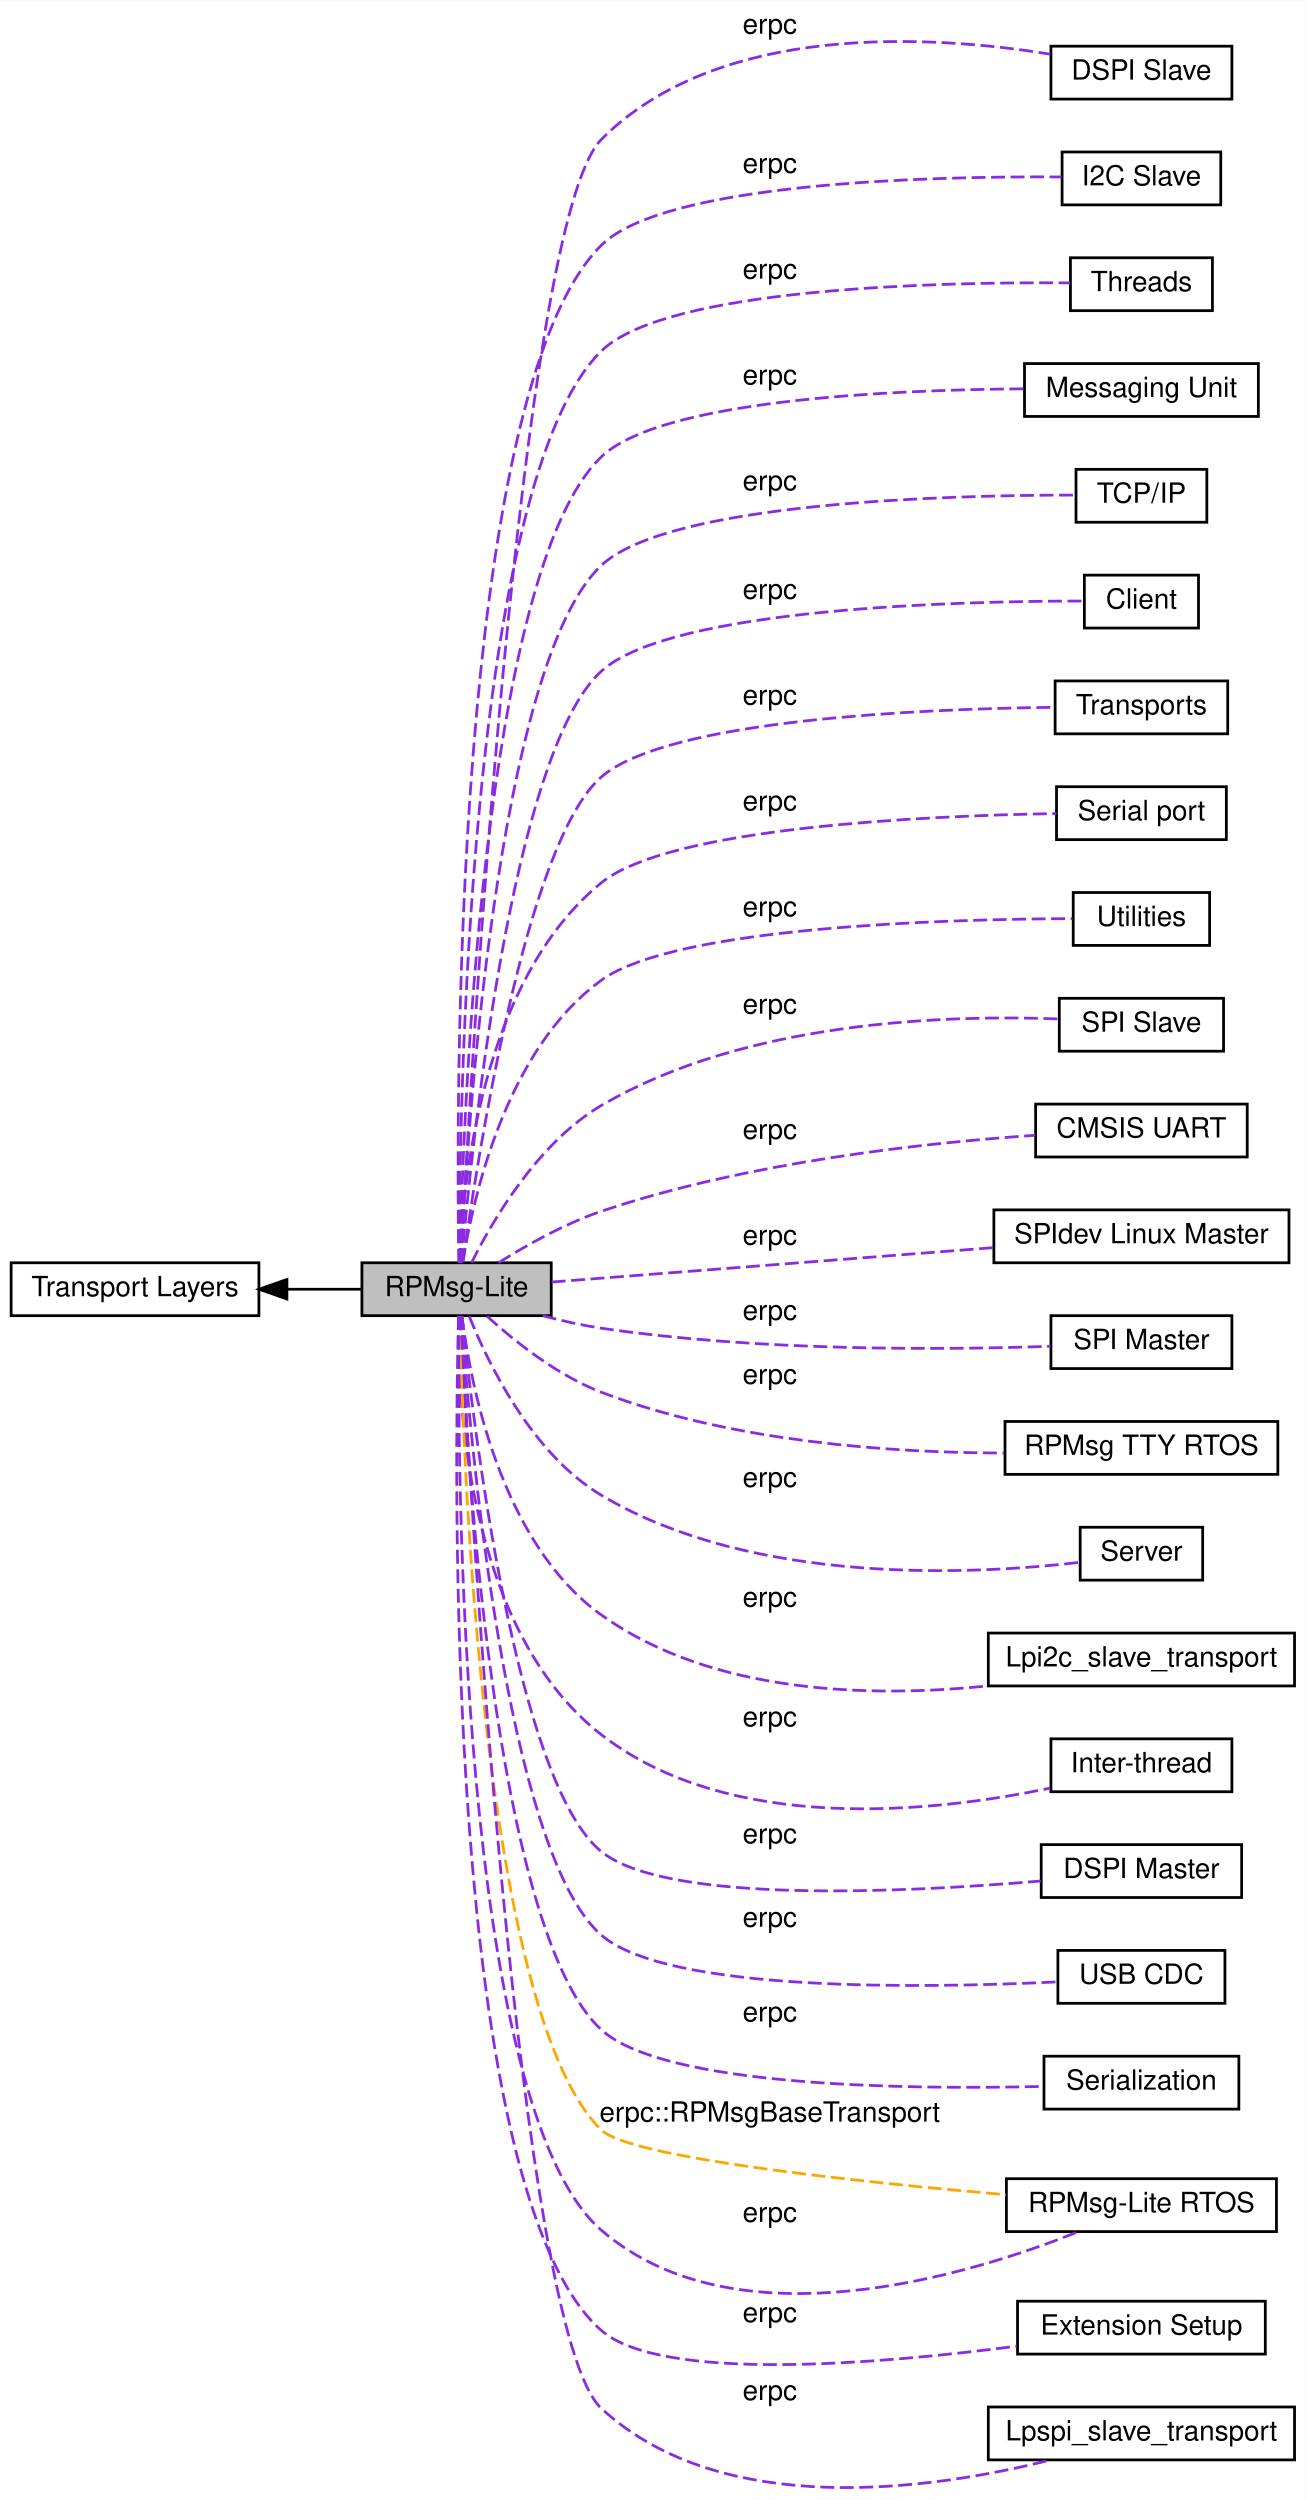
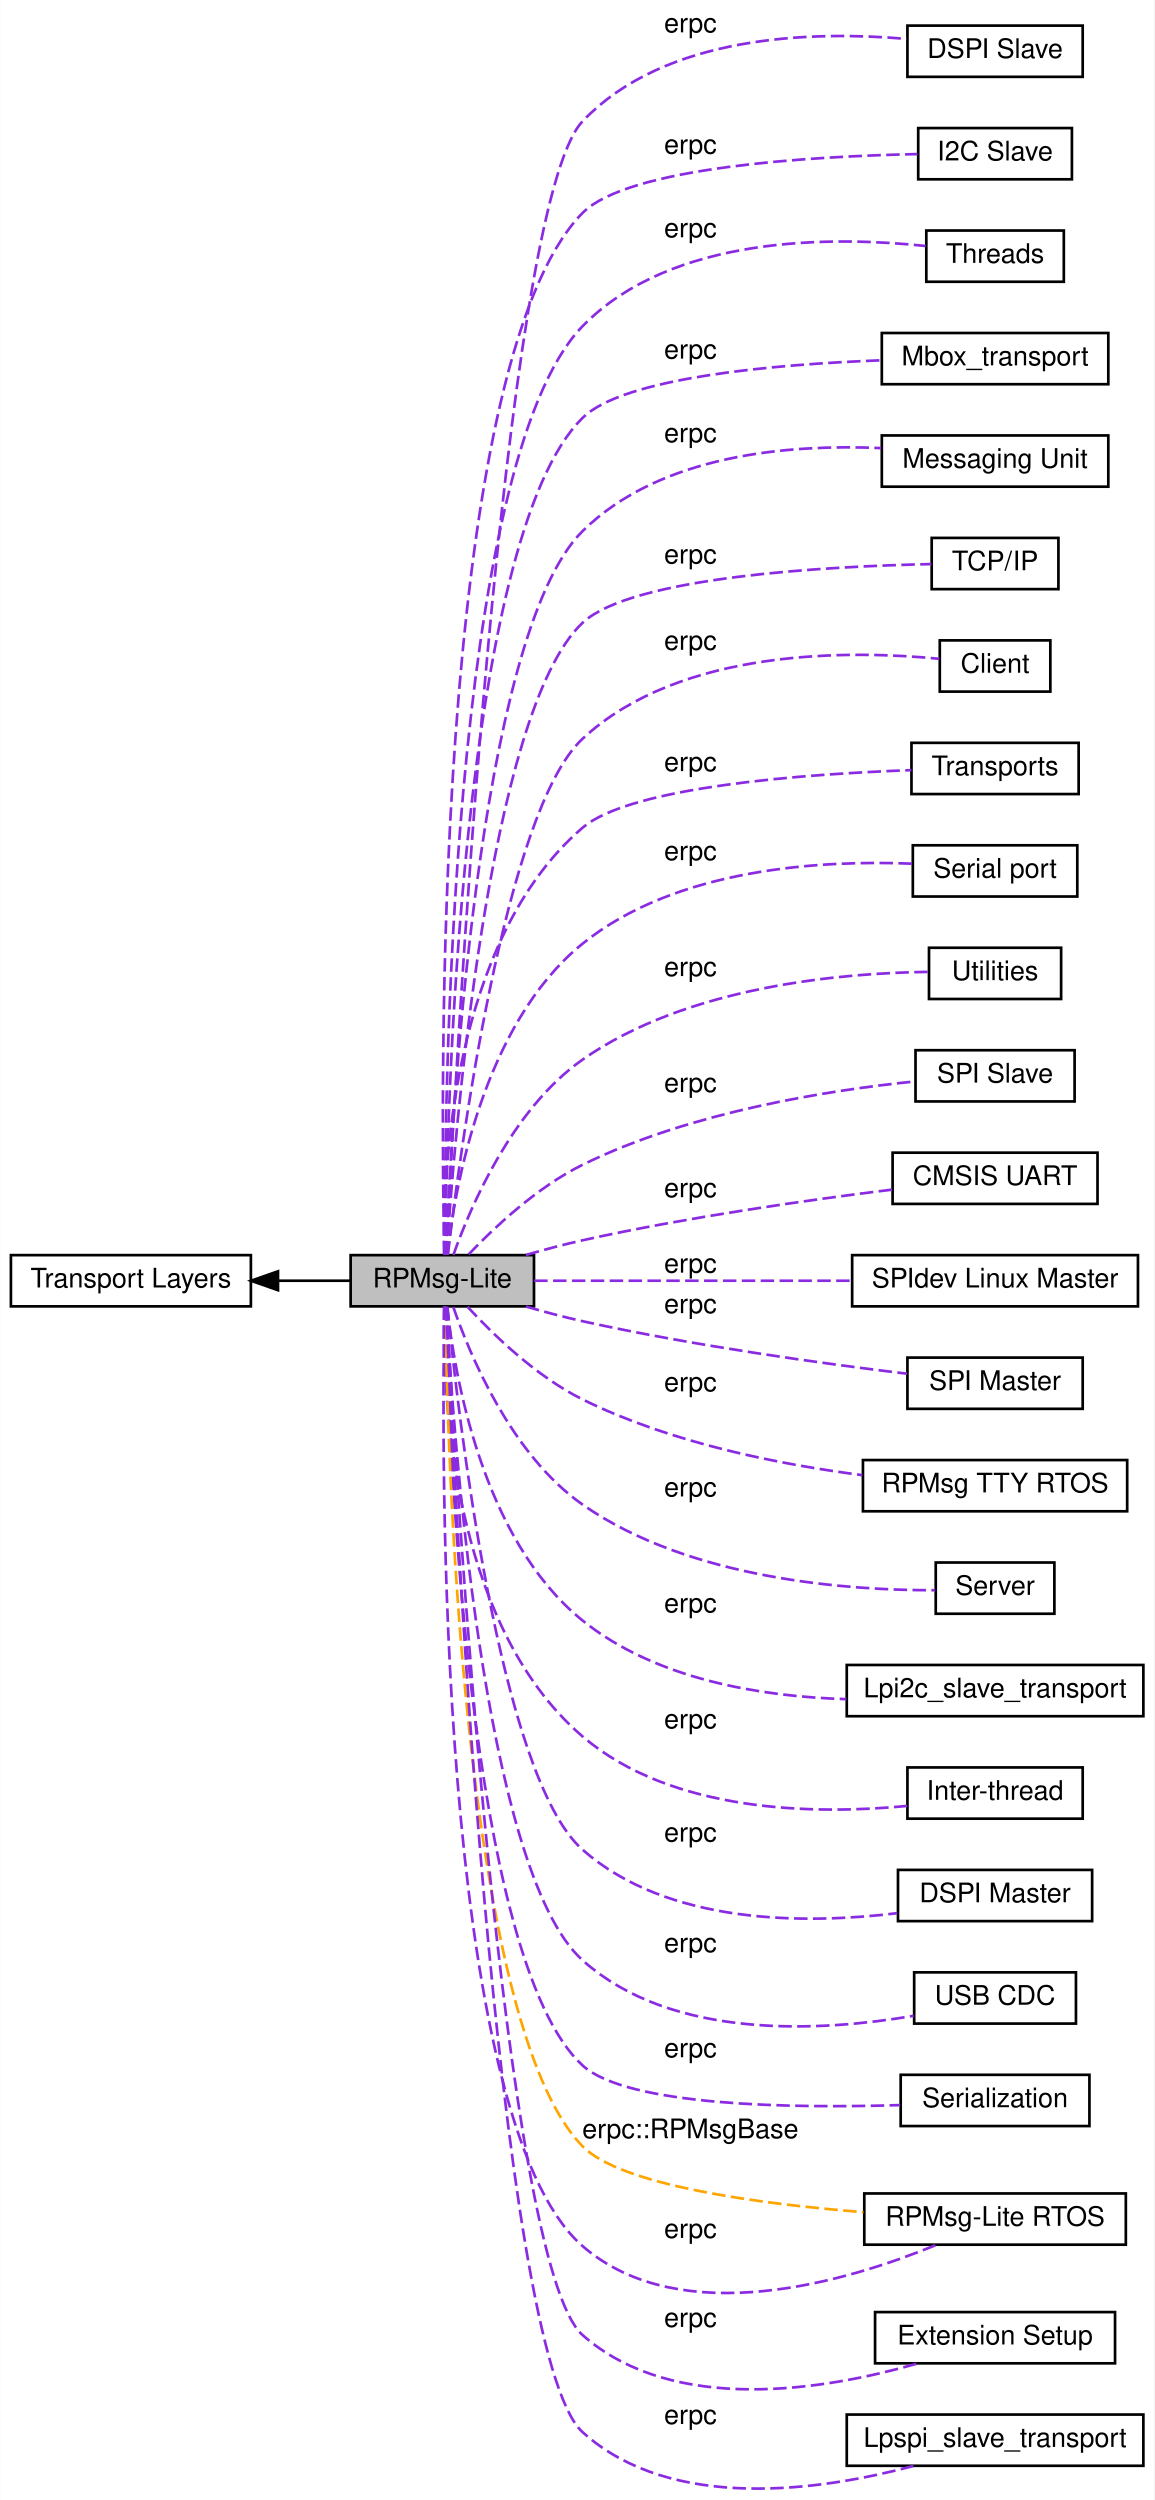
- <svg xmlns="http://www.w3.org/2000/svg" xmlns:xlink="http://www.w3.org/1999/xlink" width="469pt" height="898pt" viewBox="0.00 0.00 469.00 897.82">
-   <g id="graph0" class="graph" transform="scale(1 1) rotate(0) translate(4 893.816)">
-     <polygon fill="white" stroke="none" points="-4,4 -4,-893.816 465,-893.816 465,4 -4,4" />
+ <svg xmlns="http://www.w3.org/2000/svg" xmlns:xlink="http://www.w3.org/1999/xlink" width="428pt" height="927pt" viewBox="0.00 0.00 428.00 927.19">
+   <g id="graph0" class="graph" transform="scale(1 1) rotate(0) translate(4 923.188)">
+     <polygon fill="white" stroke="none" points="-4,4 -4,-923.188 424,-923.188 424,4 -4,4" />
    <g id="node1" class="node">
      <g id="a_node1">
        <a xlink:href="group__transports.html" target="_top" xlink:title="Transport layer classes. ">
-           <polygon fill="white" stroke="black" points="0,-421.316 0,-440.316 89,-440.316 89,-421.316 0,-421.316" />
-           <text text-anchor="middle" x="44.5" y="-428.316" font-family="Helvetica,sans-Serif" font-size="10.00">Transport Layers</text>
-         </a>
-       </g>
-     </g>
-     <g id="node23" class="node">
-       <polygon fill="#bfbfbf" stroke="black" points="126,-421.316 126,-440.316 194,-440.316 194,-421.316 126,-421.316" />
-       <text text-anchor="middle" x="160" y="-428.316" font-family="Helvetica,sans-Serif" font-size="10.00">RPMsg-Lite</text>
+           <polygon fill="white" stroke="black" points="0,-438.688 0,-457.688 89,-457.688 89,-438.688 0,-438.688" />
+           <text text-anchor="middle" x="44.5" y="-445.688" font-family="Helvetica,sans-Serif" font-size="10.00">Transport Layers</text>
+         </a>
+       </g>
+     </g>
+     <g id="node24" class="node">
+       <polygon fill="#bfbfbf" stroke="black" points="126,-438.688 126,-457.688 194,-457.688 194,-438.688 126,-438.688" />
+       <text text-anchor="middle" x="160" y="-445.688" font-family="Helvetica,sans-Serif" font-size="10.00">RPMsg-Lite</text>
    </g>
    <g id="edge1" class="edge">
-       <path fill="none" stroke="black" d="M99.253,-430.816C108.367,-430.816 117.585,-430.816 125.961,-430.816" />
-       <polygon fill="black" stroke="black" points="99.058,-427.316 89.058,-430.816 99.057,-434.316 99.058,-427.316" />
+       <path fill="none" stroke="black" d="M99.253,-448.188C108.367,-448.188 117.585,-448.188 125.961,-448.188" />
+       <polygon fill="black" stroke="black" points="99.058,-444.688 89.058,-448.188 99.057,-451.688 99.058,-444.688" />
    </g>
    <g id="node2" class="node">
      <g id="a_node2">
        <a xlink:href="group__dspi__slave__transport.html" target="_top" xlink:title="MCUXpressoSDK DSPI slave driver transport. ">
-           <polygon fill="white" stroke="black" points="373.5,-858.316 373.5,-877.316 438.5,-877.316 438.5,-858.316 373.5,-858.316" />
-           <text text-anchor="middle" x="406" y="-865.316" font-family="Helvetica,sans-Serif" font-size="10.00">DSPI Slave</text>
+           <polygon fill="white" stroke="black" points="332.5,-894.688 332.5,-913.688 397.5,-913.688 397.5,-894.688 332.5,-894.688" />
+           <text text-anchor="middle" x="365" y="-901.688" font-family="Helvetica,sans-Serif" font-size="10.00">DSPI Slave</text>
        </a>
      </g>
    </g>
    <g id="node3" class="node">
      <g id="a_node3">
        <a xlink:href="group__i2c__slave__transport.html" target="_top" xlink:title="MCUXpressoSDK I2C slave driver transport. ">
-           <polygon fill="white" stroke="black" points="377.5,-820.316 377.5,-839.316 434.5,-839.316 434.5,-820.316 377.5,-820.316" />
-           <text text-anchor="middle" x="406" y="-827.316" font-family="Helvetica,sans-Serif" font-size="10.00">I2C Slave</text>
+           <polygon fill="white" stroke="black" points="336.5,-856.688 336.5,-875.688 393.5,-875.688 393.5,-856.688 336.5,-856.688" />
+           <text text-anchor="middle" x="365" y="-863.688" font-family="Helvetica,sans-Serif" font-size="10.00">I2C Slave</text>
        </a>
      </g>
    </g>
    <g id="node4" class="node">
      <g id="a_node4">
        <a xlink:href="group__port__threads.html" target="_top" xlink:title="Threading model. ">
-           <polygon fill="white" stroke="black" points="380.5,-782.316 380.5,-801.316 431.5,-801.316 431.5,-782.316 380.5,-782.316" />
-           <text text-anchor="middle" x="406" y="-789.316" font-family="Helvetica,sans-Serif" font-size="10.00">Threads</text>
+           <polygon fill="white" stroke="black" points="339.5,-818.688 339.5,-837.688 390.5,-837.688 390.5,-818.688 339.5,-818.688" />
+           <text text-anchor="middle" x="365" y="-825.688" font-family="Helvetica,sans-Serif" font-size="10.00">Threads</text>
        </a>
      </g>
    </g>
    <g id="node5" class="node">
      <g id="a_node5">
-         <a xlink:href="group__mu__transport.html" target="_top" xlink:title="Messaging Unit transport. ">
-           <polygon fill="white" stroke="black" points="364,-744.316 364,-763.316 448,-763.316 448,-744.316 364,-744.316" />
-           <text text-anchor="middle" x="406" y="-751.316" font-family="Helvetica,sans-Serif" font-size="10.00">Messaging Unit</text>
+         <a xlink:href="group__mbox__transport.html" target="_top" xlink:title="Mbox_transport">
+           <polygon fill="white" stroke="black" points="323,-780.688 323,-799.688 407,-799.688 407,-780.688 323,-780.688" />
+           <text text-anchor="middle" x="365" y="-787.688" font-family="Helvetica,sans-Serif" font-size="10.00">Mbox_transport</text>
        </a>
      </g>
    </g>
    <g id="node6" class="node">
      <g id="a_node6">
-         <a xlink:href="group__tcp__transport.html" target="_top" xlink:title="Simple TCP/IP transport. ">
-           <polygon fill="white" stroke="black" points="382.5,-706.316 382.5,-725.316 429.5,-725.316 429.5,-706.316 382.5,-706.316" />
-           <text text-anchor="middle" x="406" y="-713.316" font-family="Helvetica,sans-Serif" font-size="10.00">TCP/IP</text>
+         <a xlink:href="group__mu__transport.html" target="_top" xlink:title="Messaging Unit transport. ">
+           <polygon fill="white" stroke="black" points="323,-742.688 323,-761.688 407,-761.688 407,-742.688 323,-742.688" />
+           <text text-anchor="middle" x="365" y="-749.688" font-family="Helvetica,sans-Serif" font-size="10.00">Messaging Unit</text>
        </a>
      </g>
    </g>
    <g id="node7" class="node">
      <g id="a_node7">
-         <a xlink:href="group__infra__client.html" target="_top" xlink:title="Client classes. ">
-           <polygon fill="white" stroke="black" points="385.5,-668.316 385.5,-687.316 426.5,-687.316 426.5,-668.316 385.5,-668.316" />
-           <text text-anchor="middle" x="406" y="-675.316" font-family="Helvetica,sans-Serif" font-size="10.00">Client</text>
+         <a xlink:href="group__tcp__transport.html" target="_top" xlink:title="Simple TCP/IP transport. ">
+           <polygon fill="white" stroke="black" points="341.5,-704.688 341.5,-723.688 388.5,-723.688 388.5,-704.688 341.5,-704.688" />
+           <text text-anchor="middle" x="365" y="-711.688" font-family="Helvetica,sans-Serif" font-size="10.00">TCP/IP</text>
        </a>
      </g>
    </g>
    <g id="node8" class="node">
      <g id="a_node8">
-         <a xlink:href="group__infra__transport.html" target="_top" xlink:title="Superclasses for building transports. ">
-           <polygon fill="white" stroke="black" points="375,-630.316 375,-649.316 437,-649.316 437,-630.316 375,-630.316" />
-           <text text-anchor="middle" x="406" y="-637.316" font-family="Helvetica,sans-Serif" font-size="10.00">Transports</text>
+         <a xlink:href="group__infra__client.html" target="_top" xlink:title="Client classes. ">
+           <polygon fill="white" stroke="black" points="344.5,-666.688 344.5,-685.688 385.5,-685.688 385.5,-666.688 344.5,-666.688" />
+           <text text-anchor="middle" x="365" y="-673.688" font-family="Helvetica,sans-Serif" font-size="10.00">Client</text>
        </a>
      </g>
    </g>
    <g id="node9" class="node">
      <g id="a_node9">
-         <a xlink:href="group__serial__transport.html" target="_top" xlink:title="POSIX and Win32 serial port transport. ">
-           <polygon fill="white" stroke="black" points="375.5,-592.316 375.5,-611.316 436.5,-611.316 436.5,-592.316 375.5,-592.316" />
-           <text text-anchor="middle" x="406" y="-599.316" font-family="Helvetica,sans-Serif" font-size="10.00">Serial port</text>
+         <a xlink:href="group__infra__transport.html" target="_top" xlink:title="Superclasses for building transports. ">
+           <polygon fill="white" stroke="black" points="334,-628.688 334,-647.688 396,-647.688 396,-628.688 334,-628.688" />
+           <text text-anchor="middle" x="365" y="-635.688" font-family="Helvetica,sans-Serif" font-size="10.00">Transports</text>
        </a>
      </g>
    </g>
    <g id="node10" class="node">
      <g id="a_node10">
-         <a xlink:href="group__infra__utility.html" target="_top" xlink:title="Utility code used by the infrastructure. ">
-           <polygon fill="white" stroke="black" points="381.5,-554.316 381.5,-573.316 430.5,-573.316 430.5,-554.316 381.5,-554.316" />
-           <text text-anchor="middle" x="406" y="-561.316" font-family="Helvetica,sans-Serif" font-size="10.00">Utilities</text>
+         <a xlink:href="group__serial__transport.html" target="_top" xlink:title="POSIX and Win32 serial port transport. ">
+           <polygon fill="white" stroke="black" points="334.5,-590.688 334.5,-609.688 395.5,-609.688 395.5,-590.688 334.5,-590.688" />
+           <text text-anchor="middle" x="365" y="-597.688" font-family="Helvetica,sans-Serif" font-size="10.00">Serial port</text>
        </a>
      </g>
    </g>
    <g id="node11" class="node">
      <g id="a_node11">
-         <a xlink:href="group__spi__slave__transport.html" target="_top" xlink:title="MCUXpressoSDK SPI slave driver transport. ">
-           <polygon fill="white" stroke="black" points="376.5,-516.316 376.5,-535.316 435.5,-535.316 435.5,-516.316 376.5,-516.316" />
-           <text text-anchor="middle" x="406" y="-523.316" font-family="Helvetica,sans-Serif" font-size="10.00">SPI Slave</text>
+         <a xlink:href="group__infra__utility.html" target="_top" xlink:title="Utility code used by the infrastructure. ">
+           <polygon fill="white" stroke="black" points="340.5,-552.688 340.5,-571.688 389.5,-571.688 389.5,-552.688 340.5,-552.688" />
+           <text text-anchor="middle" x="365" y="-559.688" font-family="Helvetica,sans-Serif" font-size="10.00">Utilities</text>
        </a>
      </g>
    </g>
    <g id="node12" class="node">
      <g id="a_node12">
-         <a xlink:href="group__uart__transport.html" target="_top" xlink:title="CMSIS UART driver transport. ">
-           <polygon fill="white" stroke="black" points="368,-478.316 368,-497.316 444,-497.316 444,-478.316 368,-478.316" />
-           <text text-anchor="middle" x="406" y="-485.316" font-family="Helvetica,sans-Serif" font-size="10.00">CMSIS UART</text>
+         <a xlink:href="group__spi__slave__transport.html" target="_top" xlink:title="MCUXpressoSDK SPI slave driver transport. ">
+           <polygon fill="white" stroke="black" points="335.5,-514.688 335.5,-533.688 394.5,-533.688 394.5,-514.688 335.5,-514.688" />
+           <text text-anchor="middle" x="365" y="-521.688" font-family="Helvetica,sans-Serif" font-size="10.00">SPI Slave</text>
        </a>
      </g>
    </g>
    <g id="node13" class="node">
      <g id="a_node13">
-         <a xlink:href="group__spidev__master__transport.html" target="_top" xlink:title="SPIdev Linux transport. ">
-           <polygon fill="white" stroke="black" points="353,-440.316 353,-459.316 459,-459.316 459,-440.316 353,-440.316" />
-           <text text-anchor="middle" x="406" y="-447.316" font-family="Helvetica,sans-Serif" font-size="10.00">SPIdev Linux Master</text>
+         <a xlink:href="group__uart__transport.html" target="_top" xlink:title="CMSIS UART driver transport. ">
+           <polygon fill="white" stroke="black" points="327,-476.688 327,-495.688 403,-495.688 403,-476.688 327,-476.688" />
+           <text text-anchor="middle" x="365" y="-483.688" font-family="Helvetica,sans-Serif" font-size="10.00">CMSIS UART</text>
        </a>
      </g>
    </g>
    <g id="node14" class="node">
      <g id="a_node14">
-         <a xlink:href="group__spi__master__transport.html" target="_top" xlink:title="MCUXpressoSDK SPI master driver transport. ">
-           <polygon fill="white" stroke="black" points="373.5,-402.316 373.5,-421.316 438.5,-421.316 438.5,-402.316 373.5,-402.316" />
-           <text text-anchor="middle" x="406" y="-409.316" font-family="Helvetica,sans-Serif" font-size="10.00">SPI Master</text>
+         <a xlink:href="group__spidev__master__transport.html" target="_top" xlink:title="SPIdev Linux transport. ">
+           <polygon fill="white" stroke="black" points="312,-438.688 312,-457.688 418,-457.688 418,-438.688 312,-438.688" />
+           <text text-anchor="middle" x="365" y="-445.688" font-family="Helvetica,sans-Serif" font-size="10.00">SPIdev Linux Master</text>
        </a>
      </g>
    </g>
    <g id="node15" class="node">
      <g id="a_node15">
-         <a xlink:href="group__rpmsg__tty__rtos__transport.html" target="_top" xlink:title="RPMsg TTY RTOS transport. ">
-           <polygon fill="white" stroke="black" points="357,-364.316 357,-383.316 455,-383.316 455,-364.316 357,-364.316" />
-           <text text-anchor="middle" x="406" y="-371.316" font-family="Helvetica,sans-Serif" font-size="10.00">RPMsg TTY RTOS</text>
+         <a xlink:href="group__spi__master__transport.html" target="_top" xlink:title="MCUXpressoSDK SPI master driver transport. ">
+           <polygon fill="white" stroke="black" points="332.5,-400.688 332.5,-419.688 397.5,-419.688 397.5,-400.688 332.5,-400.688" />
+           <text text-anchor="middle" x="365" y="-407.688" font-family="Helvetica,sans-Serif" font-size="10.00">SPI Master</text>
        </a>
      </g>
    </g>
    <g id="node16" class="node">
      <g id="a_node16">
-         <a xlink:href="group__infra__server.html" target="_top" xlink:title="Server classes. ">
-           <polygon fill="white" stroke="black" points="384,-326.316 384,-345.316 428,-345.316 428,-326.316 384,-326.316" />
-           <text text-anchor="middle" x="406" y="-333.316" font-family="Helvetica,sans-Serif" font-size="10.00">Server</text>
+         <a xlink:href="group__rpmsg__tty__rtos__transport.html" target="_top" xlink:title="RPMsg TTY RTOS transport. ">
+           <polygon fill="white" stroke="black" points="316,-362.688 316,-381.688 414,-381.688 414,-362.688 316,-362.688" />
+           <text text-anchor="middle" x="365" y="-369.688" font-family="Helvetica,sans-Serif" font-size="10.00">RPMsg TTY RTOS</text>
        </a>
      </g>
    </g>
    <g id="node17" class="node">
      <g id="a_node17">
-         <a xlink:href="group__lpi2c__slave__transport.html" target="_top" xlink:title="Lpi2c_slave_transport">
-           <polygon fill="white" stroke="black" points="351,-288.316 351,-307.316 461,-307.316 461,-288.316 351,-288.316" />
-           <text text-anchor="middle" x="406" y="-295.316" font-family="Helvetica,sans-Serif" font-size="10.00">Lpi2c_slave_transport</text>
+         <a xlink:href="group__infra__server.html" target="_top" xlink:title="Server classes. ">
+           <polygon fill="white" stroke="black" points="343,-324.688 343,-343.688 387,-343.688 387,-324.688 343,-324.688" />
+           <text text-anchor="middle" x="365" y="-331.688" font-family="Helvetica,sans-Serif" font-size="10.00">Server</text>
        </a>
      </g>
    </g>
    <g id="node18" class="node">
      <g id="a_node18">
-         <a xlink:href="group__itbp__transport.html" target="_top" xlink:title="Simple inter-thread communications transport. ">
-           <polygon fill="white" stroke="black" points="373.5,-250.316 373.5,-269.316 438.5,-269.316 438.5,-250.316 373.5,-250.316" />
-           <text text-anchor="middle" x="406" y="-257.316" font-family="Helvetica,sans-Serif" font-size="10.00">Inter-thread</text>
+         <a xlink:href="group__lpi2c__slave__transport.html" target="_top" xlink:title="Lpi2c_slave_transport">
+           <polygon fill="white" stroke="black" points="310,-286.688 310,-305.688 420,-305.688 420,-286.688 310,-286.688" />
+           <text text-anchor="middle" x="365" y="-293.688" font-family="Helvetica,sans-Serif" font-size="10.00">Lpi2c_slave_transport</text>
        </a>
      </g>
    </g>
    <g id="node19" class="node">
      <g id="a_node19">
-         <a xlink:href="group__dspi__master__transport.html" target="_top" xlink:title="MCUXpressoSDK DSPI master driver transport. ">
-           <polygon fill="white" stroke="black" points="370,-212.316 370,-231.316 442,-231.316 442,-212.316 370,-212.316" />
-           <text text-anchor="middle" x="406" y="-219.316" font-family="Helvetica,sans-Serif" font-size="10.00">DSPI Master</text>
+         <a xlink:href="group__itbp__transport.html" target="_top" xlink:title="Simple inter-thread communications transport. ">
+           <polygon fill="white" stroke="black" points="332.5,-248.688 332.5,-267.688 397.5,-267.688 397.5,-248.688 332.5,-248.688" />
+           <text text-anchor="middle" x="365" y="-255.688" font-family="Helvetica,sans-Serif" font-size="10.00">Inter-thread</text>
        </a>
      </g>
    </g>
    <g id="node20" class="node">
      <g id="a_node20">
-         <a xlink:href="group___u_s_b___c_d_c__transport.html" target="_top" xlink:title="USB CDC transport. ">
-           <polygon fill="white" stroke="black" points="376,-174.316 376,-193.316 436,-193.316 436,-174.316 376,-174.316" />
-           <text text-anchor="middle" x="406" y="-181.316" font-family="Helvetica,sans-Serif" font-size="10.00">USB CDC</text>
+         <a xlink:href="group__dspi__master__transport.html" target="_top" xlink:title="MCUXpressoSDK DSPI master driver transport. ">
+           <polygon fill="white" stroke="black" points="329,-210.688 329,-229.688 401,-229.688 401,-210.688 329,-210.688" />
+           <text text-anchor="middle" x="365" y="-217.688" font-family="Helvetica,sans-Serif" font-size="10.00">DSPI Master</text>
        </a>
      </g>
    </g>
    <g id="node21" class="node">
      <g id="a_node21">
-         <a xlink:href="group__infra__codec.html" target="_top" xlink:title="Classes used for message serialization. ">
-           <polygon fill="white" stroke="black" points="371,-136.316 371,-155.316 441,-155.316 441,-136.316 371,-136.316" />
-           <text text-anchor="middle" x="406" y="-143.316" font-family="Helvetica,sans-Serif" font-size="10.00">Serialization</text>
+         <a xlink:href="group___u_s_b___c_d_c__transport.html" target="_top" xlink:title="USB CDC transport. ">
+           <polygon fill="white" stroke="black" points="335,-172.688 335,-191.688 395,-191.688 395,-172.688 335,-172.688" />
+           <text text-anchor="middle" x="365" y="-179.688" font-family="Helvetica,sans-Serif" font-size="10.00">USB CDC</text>
        </a>
      </g>
    </g>
    <g id="node22" class="node">
      <g id="a_node22">
+         <a xlink:href="group__infra__codec.html" target="_top" xlink:title="Classes used for message serialization. ">
+           <polygon fill="white" stroke="black" points="330,-134.688 330,-153.688 400,-153.688 400,-134.688 330,-134.688" />
+           <text text-anchor="middle" x="365" y="-141.688" font-family="Helvetica,sans-Serif" font-size="10.00">Serialization</text>
+         </a>
+       </g>
+     </g>
+     <g id="node23" class="node">
+       <g id="a_node23">
        <a xlink:href="group__rpmsg__lite__rtos__transport.html" target="_top" xlink:title="RPMsg-Lite zero copy transport using RTOS API. ">
-           <polygon fill="white" stroke="black" points="357.5,-92.316 357.5,-111.316 454.5,-111.316 454.5,-92.316 357.5,-92.316" />
-           <text text-anchor="middle" x="406" y="-99.316" font-family="Helvetica,sans-Serif" font-size="10.00">RPMsg-Lite RTOS</text>
+           <polygon fill="white" stroke="black" points="316.5,-90.688 316.5,-109.688 413.5,-109.688 413.5,-90.688 316.5,-90.688" />
+           <text text-anchor="middle" x="365" y="-97.688" font-family="Helvetica,sans-Serif" font-size="10.00">RPMsg-Lite RTOS</text>
        </a>
      </g>
    </g>
    <g id="edge11" class="edge">
-       <path fill="none" stroke="blueviolet" stroke-dasharray="5,2" d="M161.5,-440.628C164.638,-500.423 182.447,-814.238 212,-843.816 254.242,-886.094 330.333,-881.383 373.273,-874.449" />
-       <text text-anchor="middle" x="272.5" y="-881.816" font-family="Helvetica,sans-Serif" font-size="10.00">erpc</text>
+       <path fill="none" stroke="blueviolet" stroke-dasharray="5,2" d="M161.469,-457.984C164.484,-519.106 181.97,-846.575 212,-878.188 242.608,-910.409 297.433,-911.776 332.199,-908.754" />
+       <text text-anchor="middle" x="252" y="-911.188" font-family="Helvetica,sans-Serif" font-size="10.00">erpc</text>
    </g>
    <g id="edge12" class="edge">
-       <path fill="none" stroke="blueviolet" stroke-dasharray="5,2" d="M160.803,-440.335C159.912,-493.461 158.383,-752.81 212,-805.816 234.751,-828.308 329.574,-830.652 377.302,-830.352" />
-       <text text-anchor="middle" x="272.5" y="-831.816" font-family="Helvetica,sans-Serif" font-size="10.00">erpc</text>
+       <path fill="none" stroke="blueviolet" stroke-dasharray="5,2" d="M160.741,-457.854C159.474,-513.002 156.076,-787.381 212,-844.188 228.835,-861.289 297.143,-865.218 336.216,-866.044" />
+       <text text-anchor="middle" x="252" y="-866.188" font-family="Helvetica,sans-Serif" font-size="10.00">erpc</text>
    </g>
    <g id="edge9" class="edge">
-       <path fill="none" stroke="blueviolet" stroke-dasharray="5,2" d="M160.962,-440.34C160.975,-490.208 163.673,-720.752 212,-767.816 235.403,-790.608 333.693,-792.657 380.291,-792.299" />
-       <text text-anchor="middle" x="272.5" y="-793.816" font-family="Helvetica,sans-Serif" font-size="10.00">erpc</text>
+       <path fill="none" stroke="blueviolet" stroke-dasharray="5,2" d="M160.926,-457.806C160.734,-509.239 162.502,-751.369 212,-802.188 245.157,-836.229 305.408,-835.564 339.241,-831.956" />
+       <text text-anchor="middle" x="252" y="-835.188" font-family="Helvetica,sans-Serif" font-size="10.00">erpc</text>
    </g>
    <g id="edge16" class="edge">
-       <path fill="none" stroke="blueviolet" stroke-dasharray="5,2" d="M161.165,-440.478C162.171,-487.152 168.983,-688.702 212,-729.816 233.114,-749.996 313.83,-753.862 363.95,-754.248" />
-       <text text-anchor="middle" x="272.5" y="-755.816" font-family="Helvetica,sans-Serif" font-size="10.00">erpc</text>
+       <path fill="none" stroke="blueviolet" stroke-dasharray="5,2" d="M161.065,-457.851C161.598,-506.426 166.528,-723.362 212,-768.188 227.238,-783.21 283.116,-788.043 322.685,-789.559" />
+       <text text-anchor="middle" x="252" y="-790.188" font-family="Helvetica,sans-Serif" font-size="10.00">erpc</text>
+     </g>
+     <g id="edge17" class="edge">
+       <path fill="none" stroke="blueviolet" stroke-dasharray="5,2" d="M161.335,-457.723C163.093,-502.043 172.732,-687.389 212,-726.188 240.757,-754.601 288.473,-758.541 322.777,-756.994" />
+       <text text-anchor="middle" x="252" y="-759.188" font-family="Helvetica,sans-Serif" font-size="10.00">erpc</text>
+     </g>
+     <g id="edge24" class="edge">
+       <path fill="none" stroke="blueviolet" stroke-dasharray="5,2" d="M161.589,-457.936C164.291,-499.241 176.912,-659.221 212,-692.188 230.266,-709.35 303.679,-713.17 341.39,-713.988" />
+       <text text-anchor="middle" x="252" y="-714.188" font-family="Helvetica,sans-Serif" font-size="10.00">erpc</text>
+     </g>
+     <g id="edge3" class="edge">
+       <path fill="none" stroke="blueviolet" stroke-dasharray="5,2" d="M162.079,-457.888C166.332,-494.331 183.13,-622.344 212,-649.188 248.508,-683.134 312.205,-682.005 344.31,-678.85" />
+       <text text-anchor="middle" x="252" y="-682.188" font-family="Helvetica,sans-Serif" font-size="10.00">erpc</text>
+     </g>
+     <g id="edge5" class="edge">
+       <path fill="none" stroke="blueviolet" stroke-dasharray="5,2" d="M160.652,-458.05C160.205,-487.323 163.222,-574.27 212,-616.188 229.796,-631.481 294.966,-636.144 333.96,-637.566" />
+       <text text-anchor="middle" x="252" y="-637.188" font-family="Helvetica,sans-Serif" font-size="10.00">erpc</text>
+     </g>
+     <g id="edge20" class="edge">
+       <path fill="none" stroke="blueviolet" stroke-dasharray="5,2" d="M161.854,-457.845C164.506,-481.604 174.809,-543.137 212,-573.188 246.815,-601.318 300.891,-604.237 334.283,-602.867" />
+       <text text-anchor="middle" x="252" y="-604.188" font-family="Helvetica,sans-Serif" font-size="10.00">erpc</text>
+     </g>
+     <g id="edge6" class="edge">
+       <path fill="none" stroke="blueviolet" stroke-dasharray="5,2" d="M164.121,-457.81C170.291,-475.214 185.771,-511.819 212,-530.188 250.987,-557.492 308.467,-562.357 340.408,-562.746" />
+       <text text-anchor="middle" x="252" y="-561.188" font-family="Helvetica,sans-Serif" font-size="10.00">erpc</text>
+     </g>
+     <g id="edge22" class="edge">
+       <path fill="none" stroke="blueviolet" stroke-dasharray="5,2" d="M169.769,-457.973C179.214,-467.887 195.165,-482.907 212,-491.188 252.102,-510.914 303.881,-518.927 335.478,-522.127" />
+       <text text-anchor="middle" x="252" y="-518.188" font-family="Helvetica,sans-Serif" font-size="10.00">erpc</text>
+     </g>
+     <g id="edge25" class="edge">
+       <path fill="none" stroke="blueviolet" stroke-dasharray="5,2" d="M191.028,-457.756C197.875,-459.731 205.152,-461.67 212,-463.188 250.825,-471.793 295.947,-478.173 326.883,-482.002" />
+       <text text-anchor="middle" x="252" y="-479.188" font-family="Helvetica,sans-Serif" font-size="10.00">erpc</text>
    </g>
    <g id="edge23" class="edge">
-       <path fill="none" stroke="blueviolet" stroke-dasharray="5,2" d="M161.429,-440.337C163.555,-482.947 174.408,-655.588 212,-690.816 236.222,-713.515 336.97,-716.097 382.494,-716.071" />
-       <text text-anchor="middle" x="272.5" y="-717.816" font-family="Helvetica,sans-Serif" font-size="10.00">erpc</text>
-     </g>
-     <g id="edge3" class="edge">
-       <path fill="none" stroke="blueviolet" stroke-dasharray="5,2" d="M161.785,-440.484C165.143,-479.34 179.639,-623.451 212,-652.816 237.084,-675.578 341.264,-678.021 385.257,-678.01" />
-       <text text-anchor="middle" x="272.5" y="-678.816" font-family="Helvetica,sans-Serif" font-size="10.00">erpc</text>
-     </g>
-     <g id="edge5" class="edge">
-       <path fill="none" stroke="blueviolet" stroke-dasharray="5,2" d="M162.299,-440.685C167.078,-475.427 184.833,-591.247 212,-614.816 235.734,-635.408 326.863,-639.275 374.925,-639.85" />
-       <text text-anchor="middle" x="272.5" y="-640.816" font-family="Helvetica,sans-Serif" font-size="10.00">erpc</text>
+       <path fill="none" stroke="blueviolet" stroke-dasharray="5,2" d="M194.067,-448.188C225.974,-448.188 274.769,-448.188 311.9,-448.188" />
+       <text text-anchor="middle" x="252" y="-451.188" font-family="Helvetica,sans-Serif" font-size="10.00">erpc</text>
+     </g>
+     <g id="edge21" class="edge">
+       <path fill="none" stroke="blueviolet" stroke-dasharray="5,2" d="M191.028,-438.62C197.875,-436.644 205.152,-434.706 212,-433.188 253.17,-424.063 301.421,-417.44 332.329,-413.707" />
+       <text text-anchor="middle" x="252" y="-436.188" font-family="Helvetica,sans-Serif" font-size="10.00">erpc</text>
    </g>
    <g id="edge19" class="edge">
-       <path fill="none" stroke="blueviolet" stroke-dasharray="5,2" d="M161.133,-440.578C162.071,-467.236 168.638,-541.624 212,-576.816 236.463,-596.671 327.715,-600.865 375.458,-601.679" />
-       <text text-anchor="middle" x="272.5" y="-602.816" font-family="Helvetica,sans-Serif" font-size="10.00">erpc</text>
-     </g>
-     <g id="edge6" class="edge">
-       <path fill="none" stroke="blueviolet" stroke-dasharray="5,2" d="M162.27,-440.523C165.725,-462.644 177.476,-516.813 212,-541.816 238.494,-561.004 335.669,-563.744 381.184,-563.946" />
-       <text text-anchor="middle" x="272.5" y="-564.816" font-family="Helvetica,sans-Serif" font-size="10.00">erpc</text>
-     </g>
-     <g id="edge21" class="edge">
-       <path fill="none" stroke="blueviolet" stroke-dasharray="5,2" d="M165.381,-440.34C172.73,-455.131 189.025,-483.323 212,-496.816 263.86,-527.274 336.589,-529.437 376.316,-527.9" />
-       <text text-anchor="middle" x="272.5" y="-529.816" font-family="Helvetica,sans-Serif" font-size="10.00">erpc</text>
-     </g>
-     <g id="edge24" class="edge">
-       <path fill="none" stroke="blueviolet" stroke-dasharray="5,2" d="M175.1,-440.337C185.005,-446.569 198.793,-454.357 212,-458.816 264.327,-476.484 328.263,-483.41 367.811,-486.11" />
-       <text text-anchor="middle" x="272.5" y="-484.816" font-family="Helvetica,sans-Serif" font-size="10.00">erpc</text>
-     </g>
-     <g id="edge22" class="edge">
-       <path fill="none" stroke="blueviolet" stroke-dasharray="5,2" d="M194.161,-433.398C234.945,-436.574 304.659,-442.003 352.69,-445.743" />
-       <text text-anchor="middle" x="272.5" y="-446.816" font-family="Helvetica,sans-Serif" font-size="10.00">erpc</text>
-     </g>
-     <g id="edge20" class="edge">
-       <path fill="none" stroke="blueviolet" stroke-dasharray="5,2" d="M190.946,-421.3C197.798,-419.487 205.097,-417.838 212,-416.816 268.367,-408.476 334.981,-409.007 373.375,-410.306" />
-       <text text-anchor="middle" x="272.5" y="-419.816" font-family="Helvetica,sans-Serif" font-size="10.00">erpc</text>
+       <path fill="none" stroke="blueviolet" stroke-dasharray="5,2" d="M169.367,-438.521C178.716,-428.361 194.813,-412.696 212,-404.188 244.506,-388.096 284.813,-380.08 315.75,-376.096" />
+       <text text-anchor="middle" x="252" y="-407.188" font-family="Helvetica,sans-Serif" font-size="10.00">erpc</text>
+     </g>
+     <g id="edge7" class="edge">
+       <path fill="none" stroke="blueviolet" stroke-dasharray="5,2" d="M164.075,-438.434C170.17,-420.794 185.532,-383.706 212,-365.188 251.941,-337.242 311.387,-333.317 342.79,-333.415" />
+       <text text-anchor="middle" x="252" y="-368.188" font-family="Helvetica,sans-Serif" font-size="10.00">erpc</text>
+     </g>
+     <g id="edge14" class="edge">
+       <path fill="none" stroke="blueviolet" stroke-dasharray="5,2" d="M161.816,-438.44C164.38,-414.463 174.5,-352.377 212,-322.188 239.215,-300.279 278.182,-293.951 309.848,-293.011" />
+       <text text-anchor="middle" x="252" y="-325.188" font-family="Helvetica,sans-Serif" font-size="10.00">erpc</text>
+     </g>
+     <g id="edge13" class="edge">
+       <path fill="none" stroke="blueviolet" stroke-dasharray="5,2" d="M160.626,-438.669C160.051,-409.602 162.622,-321.415 212,-279.188 245.304,-250.706 298.569,-250.157 332.391,-253.403" />
+       <text text-anchor="middle" x="252" y="-282.188" font-family="Helvetica,sans-Serif" font-size="10.00">erpc</text>
+     </g>
+     <g id="edge10" class="edge">
+       <path fill="none" stroke="blueviolet" stroke-dasharray="5,2" d="M161.897,-438.47C165.589,-400.727 180.902,-264.601 212,-237.188 243.671,-209.269 294.636,-209.473 328.711,-213.635" />
+       <text text-anchor="middle" x="252" y="-240.188" font-family="Helvetica,sans-Serif" font-size="10.00">erpc</text>
+     </g>
+     <g id="edge26" class="edge">
+       <path fill="none" stroke="blueviolet" stroke-dasharray="5,2" d="M161.462,-438.646C163.702,-396.725 174.879,-229.507 212,-196.188 245.329,-166.272 300.896,-169.753 334.815,-175.574" />
+       <text text-anchor="middle" x="252" y="-199.188" font-family="Helvetica,sans-Serif" font-size="10.00">erpc</text>
+     </g>
+     <g id="edge4" class="edge">
+       <path fill="none" stroke="blueviolet" stroke-dasharray="5,2" d="M161.183,-438.443C162.265,-392.284 169.345,-196.238 212,-157.188 228.605,-141.986 290.185,-141.241 329.686,-142.457" />
+       <text text-anchor="middle" x="252" y="-160.188" font-family="Helvetica,sans-Serif" font-size="10.00">erpc</text>
+     </g>
+     <g id="edge2" class="edge">
+       <path fill="none" stroke="orange" stroke-dasharray="5,2" d="M161.088,-438.523C161.734,-389.934 167.127,-172.886 212,-127.188 226.271,-112.654 277.182,-105.86 316.191,-102.739" />
+       <text text-anchor="middle" x="252" y="-130.188" font-family="Helvetica,sans-Serif" font-size="10.00">erpc::RPMsgBase</text>
    </g>
    <g id="edge18" class="edge">
-       <path fill="none" stroke="blueviolet" stroke-dasharray="5,2" d="M170.971,-421.081C180.61,-412.32 196.062,-399.915 212,-393.816 258.878,-375.879 316.568,-372.047 356.604,-371.977" />
-       <text text-anchor="middle" x="272.5" y="-396.816" font-family="Helvetica,sans-Serif" font-size="10.00">erpc</text>
-     </g>
-     <g id="edge7" class="edge">
-       <path fill="none" stroke="blueviolet" stroke-dasharray="5,2" d="M164.551,-421.107C171.112,-404.708 186.809,-371.844 212,-356.816 266.852,-324.095 346.251,-328.31 383.8,-332.707" />
-       <text text-anchor="middle" x="272.5" y="-359.816" font-family="Helvetica,sans-Serif" font-size="10.00">erpc</text>
-     </g>
-     <g id="edge14" class="edge">
-       <path fill="none" stroke="blueviolet" stroke-dasharray="5,2" d="M161.949,-421.215C164.786,-398.226 175.422,-339.997 212,-313.816 251.917,-285.246 309.078,-284.059 350.831,-288.315" />
-       <text text-anchor="middle" x="272.5" y="-316.816" font-family="Helvetica,sans-Serif" font-size="10.00">erpc</text>
-     </g>
-     <g id="edge13" class="edge">
-       <path fill="none" stroke="blueviolet" stroke-dasharray="5,2" d="M160.667,-421.217C160.263,-392.763 163.387,-308.513 212,-270.816 258.413,-234.826 331.56,-242.901 373.201,-251.614" />
-       <text text-anchor="middle" x="272.5" y="-273.816" font-family="Helvetica,sans-Serif" font-size="10.00">erpc</text>
-     </g>
-     <g id="edge10" class="edge">
-       <path fill="none" stroke="blueviolet" stroke-dasharray="5,2" d="M161.932,-421.19C165.703,-384.438 181.13,-253.773 212,-228.816 235.401,-209.898 320.873,-214.068 369.866,-218.25" />
-       <text text-anchor="middle" x="272.5" y="-231.816" font-family="Helvetica,sans-Serif" font-size="10.00">erpc</text>
-     </g>
-     <g id="edge25" class="edge">
-       <path fill="none" stroke="blueviolet" stroke-dasharray="5,2" d="M161.632,-421.216C164.474,-381.264 177.465,-228.862 212,-198.816 235.707,-178.191 327.762,-179.694 375.662,-182.003" />
-       <text text-anchor="middle" x="272.5" y="-201.816" font-family="Helvetica,sans-Serif" font-size="10.00">erpc</text>
-     </g>
-     <g id="edge4" class="edge">
-       <path fill="none" stroke="blueviolet" stroke-dasharray="5,2" d="M161.368,-421.051C163.228,-377.348 173.1,-200.317 212,-164.816 234.507,-144.276 321.667,-143.283 370.806,-144.464" />
-       <text text-anchor="middle" x="272.5" y="-167.816" font-family="Helvetica,sans-Serif" font-size="10.00">erpc</text>
-     </g>
-     <g id="edge2" class="edge">
-       <path fill="none" stroke="orange" stroke-dasharray="5,2" d="M161.162,-421.072C162.155,-373.998 168.916,-170.698 212,-128.816 222.28,-118.823 303.556,-110.227 357.307,-105.558" />
-       <text text-anchor="middle" x="272.5" y="-131.816" font-family="Helvetica,sans-Serif" font-size="10.00">erpc::RPMsgBaseTransport</text>
-     </g>
-     <g id="edge17" class="edge">
-       <path fill="none" stroke="blueviolet" stroke-dasharray="5,2" d="M160.856,-421.154C160.328,-370.575 160.717,-136.941 212,-92.816 260.565,-51.029 344.096,-76.606 383.384,-92.288" />
-       <text text-anchor="middle" x="272.5" y="-95.816" font-family="Helvetica,sans-Serif" font-size="10.00">erpc</text>
-     </g>
-     <g id="node24" class="node">
-       <g id="a_node24">
-         <a xlink:href="group__port__setup__extensions.html" target="_top" xlink:title="Extension setup functions. ">
-           <polygon fill="white" stroke="black" points="361.5,-48.316 361.5,-67.316 450.5,-67.316 450.5,-48.316 361.5,-48.316" />
-           <text text-anchor="middle" x="406" y="-55.316" font-family="Helvetica,sans-Serif" font-size="10.00">Extension Setup</text>
-         </a>
-       </g>
-     </g>
-     <g id="edge8" class="edge">
-       <path fill="none" stroke="blueviolet" stroke-dasharray="5,2" d="M160.705,-421.213C159.284,-367.632 155.349,-106.266 212,-56.816 233.394,-38.142 311.066,-44.635 361.114,-51.155" />
-       <text text-anchor="middle" x="272.5" y="-59.816" font-family="Helvetica,sans-Serif" font-size="10.00">erpc</text>
+       <path fill="none" stroke="blueviolet" stroke-dasharray="5,2" d="M160.77,-438.653C159.738,-386.591 157.705,-137.297 212,-90.188 248.655,-58.385 310.859,-77.312 343.152,-90.584" />
+       <text text-anchor="middle" x="252" y="-93.188" font-family="Helvetica,sans-Serif" font-size="10.00">erpc</text>
    </g>
    <g id="node25" class="node">
      <g id="a_node25">
+         <a xlink:href="group__port__setup__extensions.html" target="_top" xlink:title="Extension setup functions. ">
+           <polygon fill="white" stroke="black" points="320.5,-46.688 320.5,-65.688 409.5,-65.688 409.5,-46.688 320.5,-46.688" />
+           <text text-anchor="middle" x="365" y="-53.688" font-family="Helvetica,sans-Serif" font-size="10.00">Extension Setup</text>
+         </a>
+       </g>
+     </g>
+     <g id="edge8" class="edge">
+       <path fill="none" stroke="blueviolet" stroke-dasharray="5,2" d="M161.517,-438.479C164.689,-380.663 182.378,-83.37 212,-57.188 245.91,-27.215 302.603,-36.952 336.334,-46.646" />
+       <text text-anchor="middle" x="252" y="-60.188" font-family="Helvetica,sans-Serif" font-size="10.00">erpc</text>
+     </g>
+     <g id="node26" class="node">
+       <g id="a_node26">
        <a xlink:href="group__lpspi__slave__transport.html" target="_top" xlink:title="Lpspi_slave_transport">
-           <polygon fill="white" stroke="black" points="351,-10.316 351,-29.316 461,-29.316 461,-10.316 351,-10.316" />
-           <text text-anchor="middle" x="406" y="-17.316" font-family="Helvetica,sans-Serif" font-size="10.00">Lpspi_slave_transport</text>
+           <polygon fill="white" stroke="black" points="310,-8.688 310,-27.688 420,-27.688 420,-8.688 310,-8.688" />
+           <text text-anchor="middle" x="365" y="-15.688" font-family="Helvetica,sans-Serif" font-size="10.00">Lpspi_slave_transport</text>
        </a>
      </g>
    </g>
    <g id="edge15" class="edge">
-       <path fill="none" stroke="blueviolet" stroke-dasharray="5,2" d="M161.49,-421.234C164.569,-362.84 182.087,-56.438 212,-28.816 255.496,11.348 330.757,0.408 373.306,-10.261" />
-       <text text-anchor="middle" x="272.5" y="-31.816" font-family="Helvetica,sans-Serif" font-size="10.00">erpc</text>
+       <path fill="none" stroke="blueviolet" stroke-dasharray="5,2" d="M161.414,-438.399C164.096,-377.328 179.901,-50.252 212,-21.188 245.065,8.752 300.717,0.469 334.723,-8.618" />
+       <text text-anchor="middle" x="252" y="-24.188" font-family="Helvetica,sans-Serif" font-size="10.00">erpc</text>
    </g>
  </g>
</svg>
